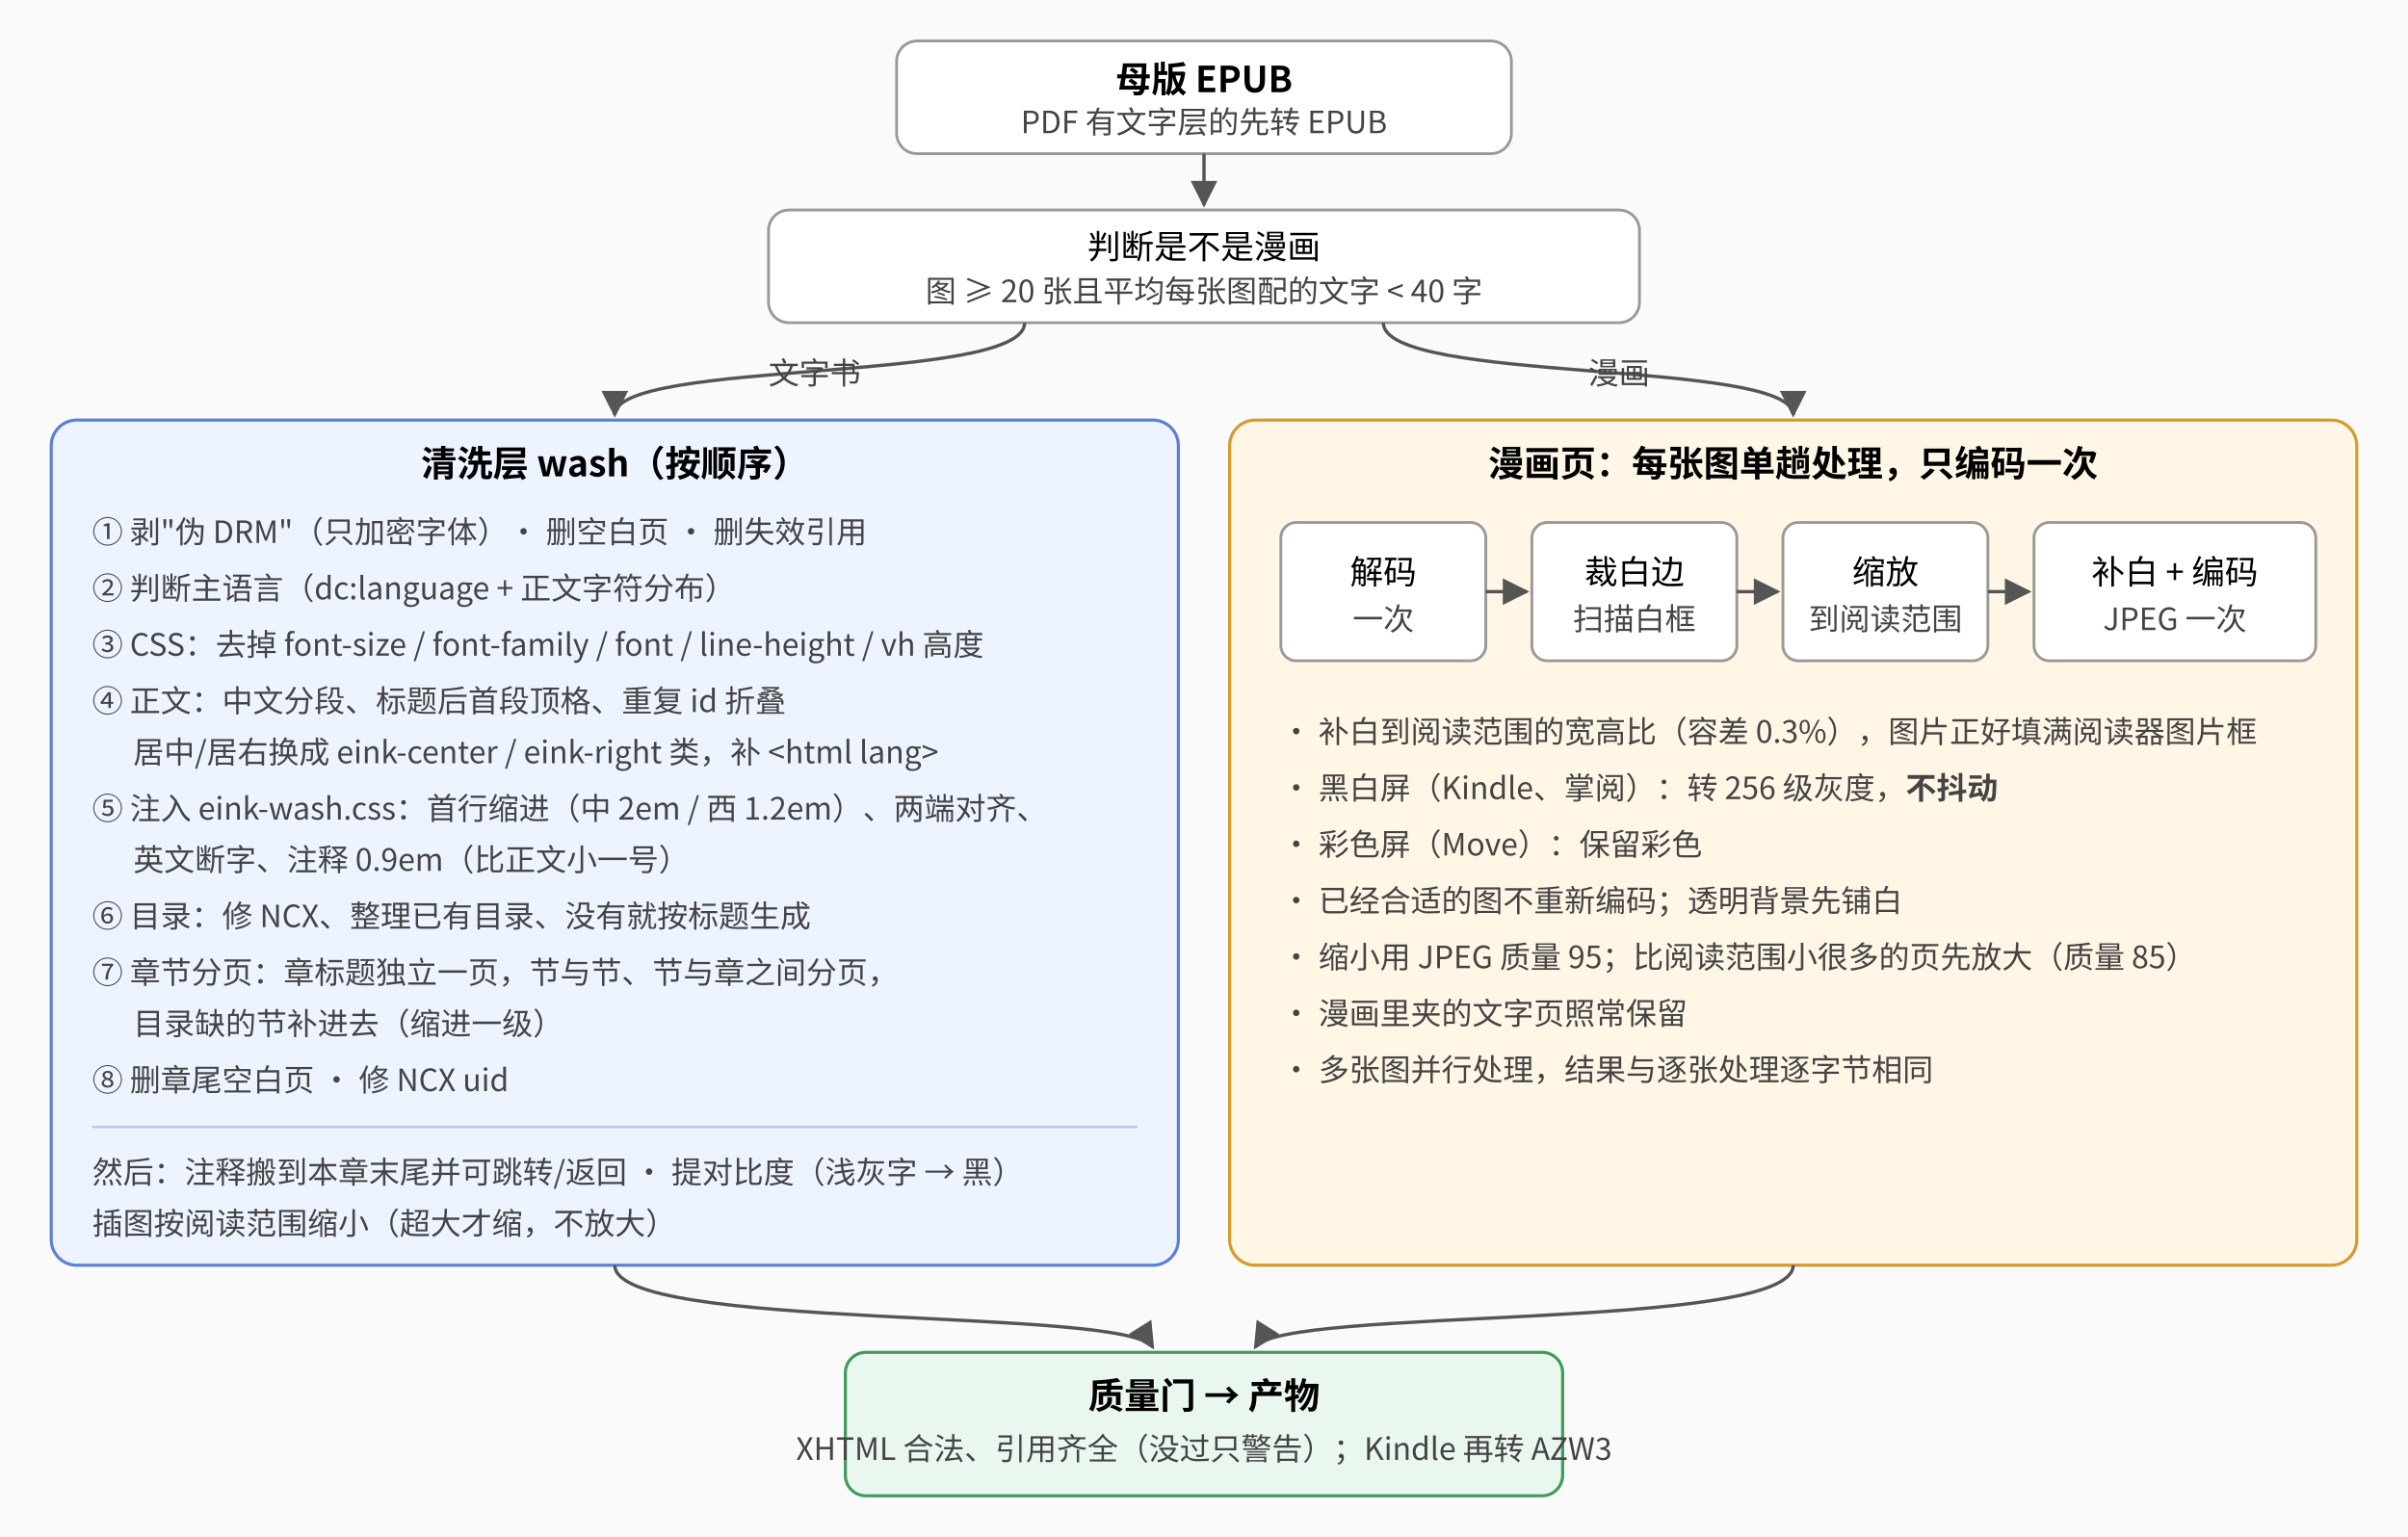
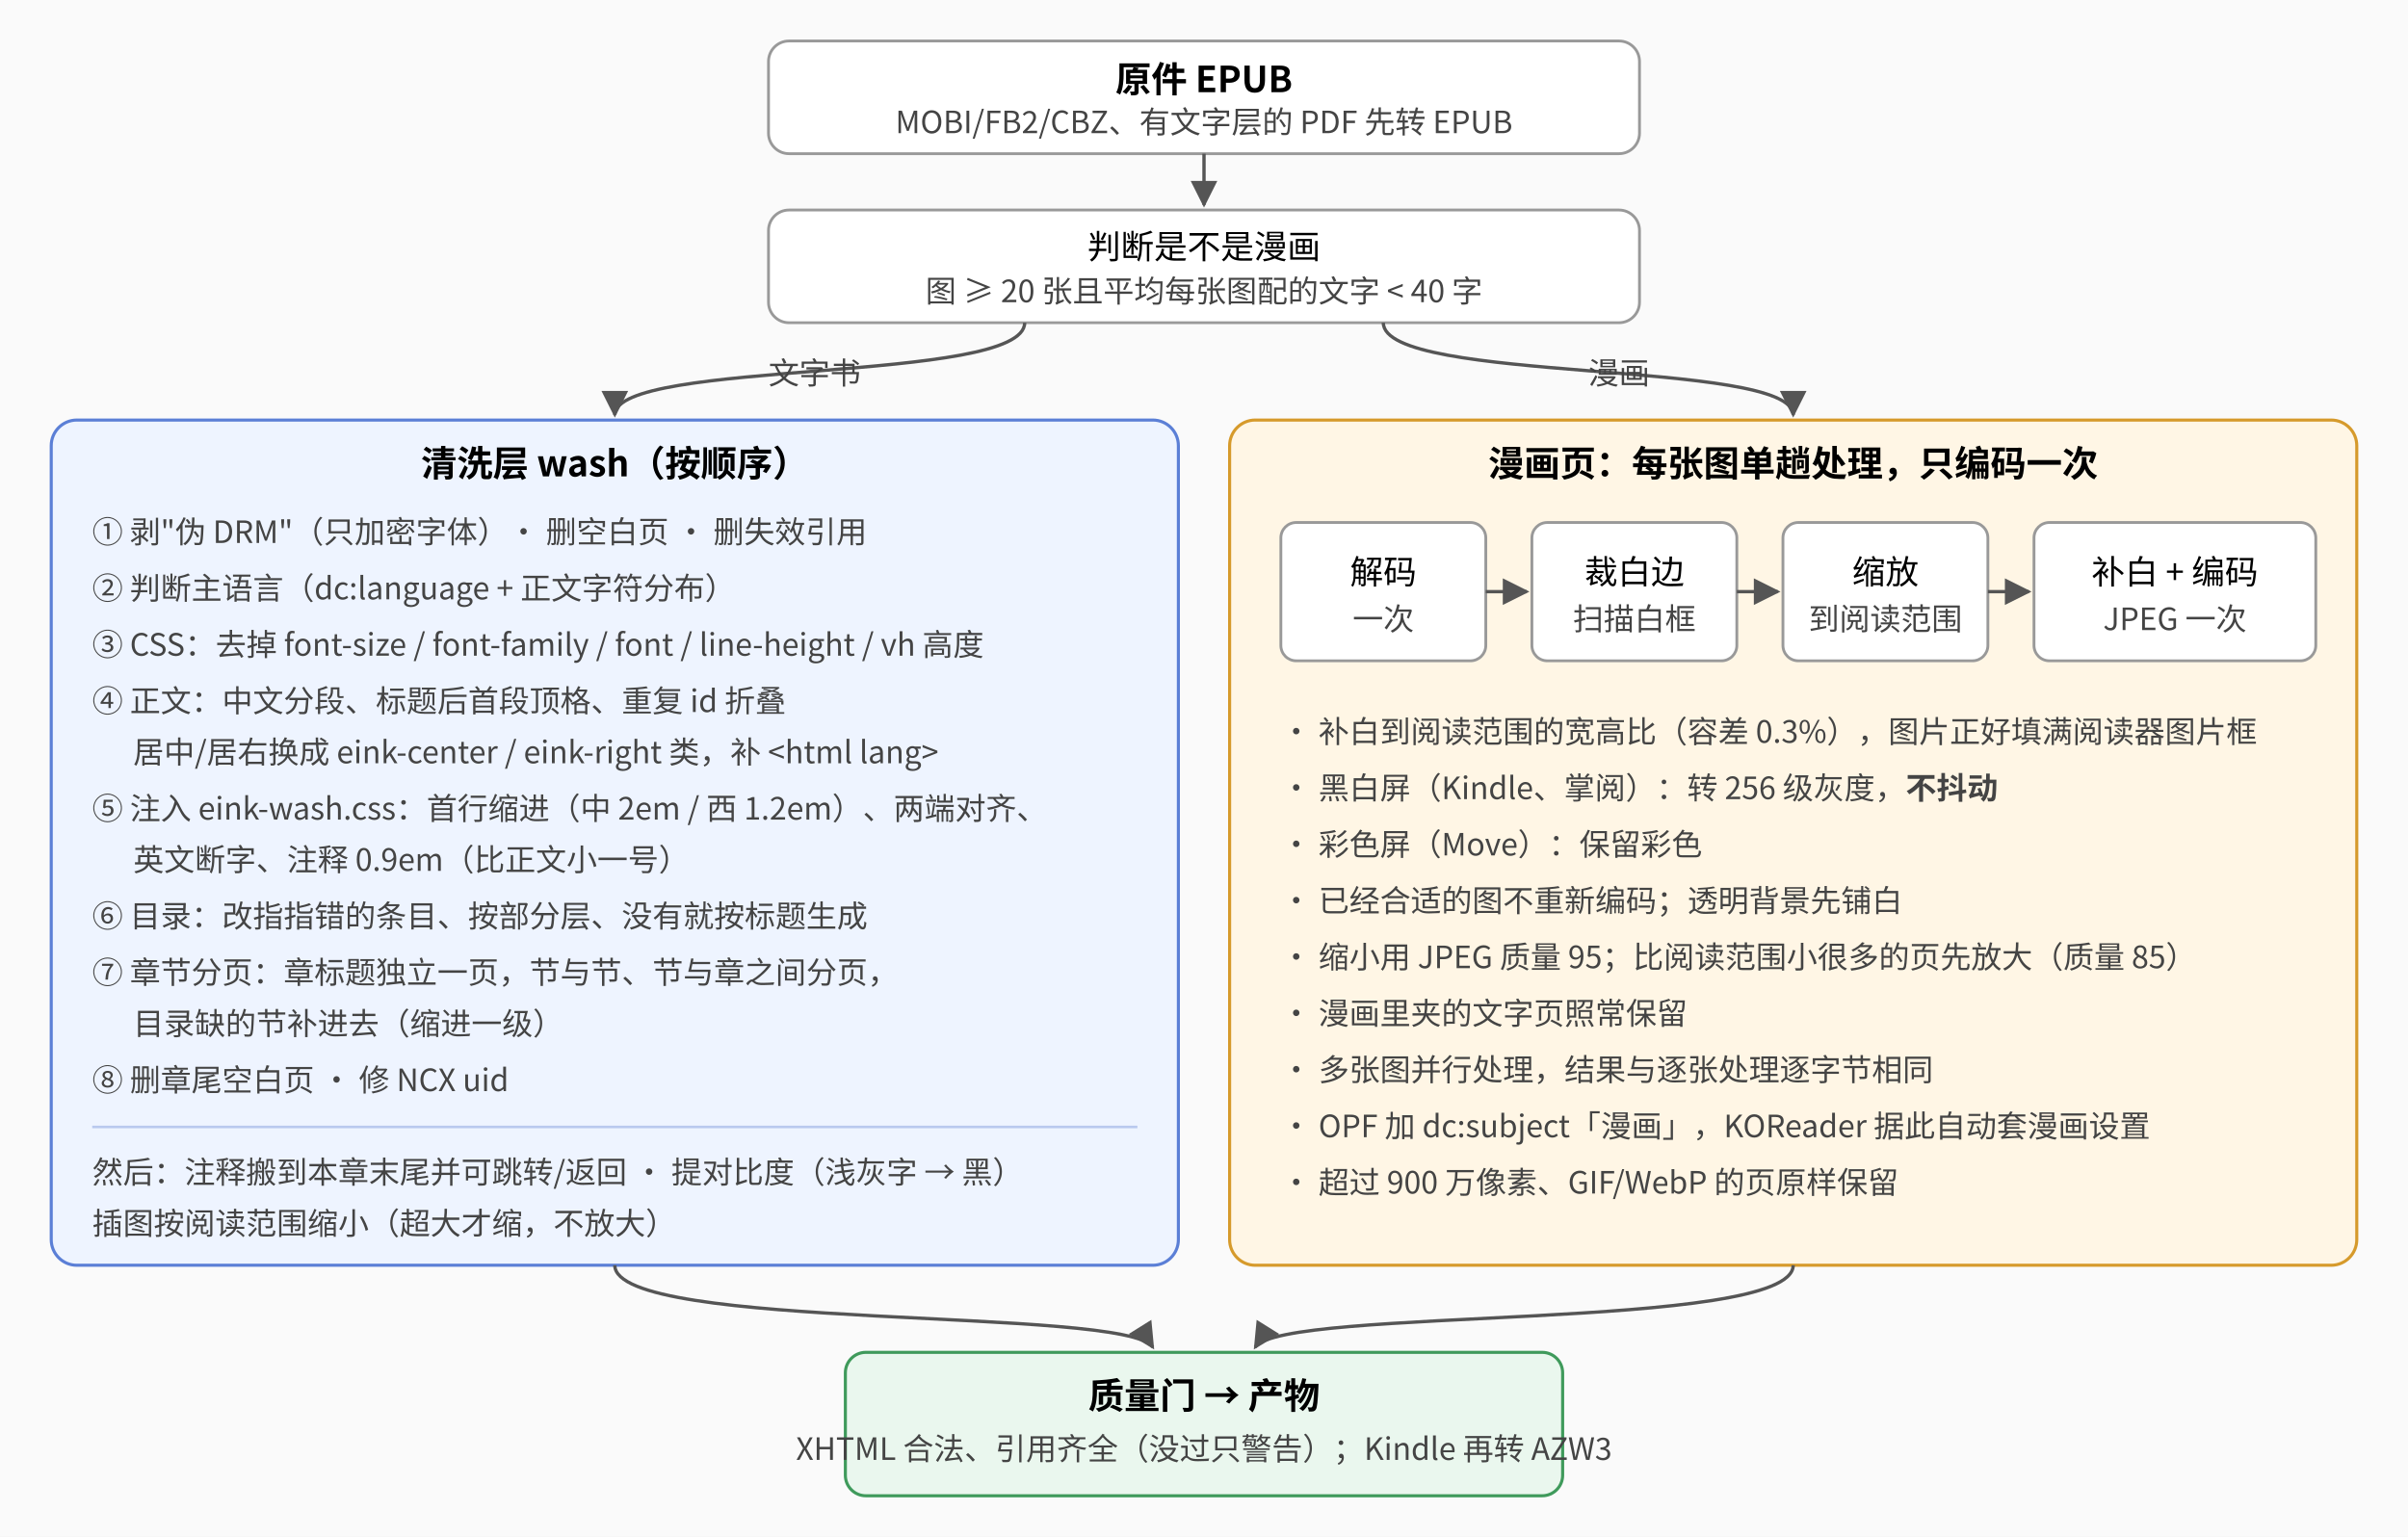
<svg xmlns="http://www.w3.org/2000/svg" viewBox="0 0 940 600" font-family="'Noto Sans CJK SC','PingFang SC','Microsoft YaHei',sans-serif" font-size="13">
  <defs>
    <marker id="a" viewBox="0 0 10 10" refX="9" refY="5" markerWidth="8" markerHeight="8" orient="auto">
      <path d="M0 0L10 5L0 10z" fill="#555" />
    </marker>
    <style>
      .b{fill:#fff;stroke:#999;stroke-width:1.1}
      .t{fill:#eef4ff;stroke:#5b7fd6;stroke-width:1.2}
      .c{fill:#fff6e5;stroke:#d69a2b;stroke-width:1.2}
      .g{fill:#eaf7ee;stroke:#3f9a5b;stroke-width:1.2}
      .h{font-weight:bold;font-size:14px}
      .s{font-size:12px;fill:#444}
      .l{stroke:#555;stroke-width:1.3;fill:none}
    </style>
  </defs>
  <rect width="940" height="600" fill="#fafafa" />
-   <rect class="b" x="350" y="16" width="240" height="44" rx="8" />
-   <text x="470" y="36" text-anchor="middle" class="h">母版 EPUB</text>
-   <text x="470" y="52" text-anchor="middle" class="s">PDF 有文字层的先转 EPUB</text>
+   <rect class="b" x="300" y="16" width="340" height="44" rx="8" />
+   <text x="470" y="36" text-anchor="middle" class="h">原件 EPUB</text>
+   <text x="470" y="52" text-anchor="middle" class="s">MOBI/FB2/CBZ、有文字层的 PDF 先转 EPUB</text>
  <path class="l" d="M470 60 L470 80" marker-end="url(#a)" />
  <rect class="b" x="300" y="82" width="340" height="44" rx="8" />
  <text x="470" y="101" text-anchor="middle">判断是不是漫画</text>
  <text x="470" y="118" text-anchor="middle" class="s">图 ≥ 20 张且平均每张图配的文字 &lt; 40 字</text>
  <path class="l" d="M400 126 C400 150 240 140 240 162" marker-end="url(#a)" />
  <path class="l" d="M540 126 C540 150 700 140 700 162" marker-end="url(#a)" />
  <text x="300" y="150" class="s">文字书</text>
  <text x="620" y="150" class="s">漫画</text>
  <rect class="t" x="20" y="164" width="440" height="330" rx="10" />
  <text x="240" y="186" text-anchor="middle" class="h">清洗层 wash（按顺序）</text>
  <g class="s">
    <text x="36" y="212">① 剥"伪 DRM"（只加密字体）· 删空白页 · 删失效引用</text>
    <text x="36" y="234">② 判断主语言（dc:language + 正文字符分布）</text>
    <text x="36" y="256">③ CSS：去掉 font-size / font-family / font / line-height / vh 高度</text>
    <text x="36" y="278">④ 正文：中文分段、标题后首段顶格、重复 id 折叠</text>
    <text x="52" y="298">居中/居右换成 eink-center / eink-right 类，补 &lt;html lang&gt;</text>
    <text x="36" y="320">⑤ 注入 eink-wash.css：首行缩进（中 2em / 西 1.2em）、两端对齐、</text>
    <text x="52" y="340">英文断字、注释 0.9em（比正文小一号）</text>
-     <text x="36" y="362">⑥ 目录：修 NCX、整理已有目录、没有就按标题生成</text>
+     <text x="36" y="362">⑥ 目录：改指指错的条目、按部分层、没有就按标题生成</text>
    <text x="36" y="384">⑦ 章节分页：章标题独立一页，节与节、节与章之间分页，</text>
    <text x="52" y="404">目录缺的节补进去（缩进一级）</text>
    <text x="36" y="426">⑧ 删章尾空白页 · 修 NCX uid</text>
  </g>
  <line x1="36" y1="440" x2="444" y2="440" stroke="#b9c9ee" />
  <text x="36" y="462" class="s">然后：注释搬到本章末尾并可跳转/返回 · 提对比度（浅灰字 → 黑）</text>
  <text x="36" y="482" class="s">插图按阅读范围缩小（超大才缩，不放大）</text>
  <rect class="c" x="480" y="164" width="440" height="330" rx="10" />
  <text x="700" y="186" text-anchor="middle" class="h">漫画页：每张图单趟处理，只编码一次</text>
  <g>
    <rect class="b" x="500" y="204" width="80" height="54" rx="6" />
    <text x="540" y="228" text-anchor="middle">解码</text>
    <text x="540" y="246" text-anchor="middle" class="s">一次</text>
    <rect class="b" x="598" y="204" width="80" height="54" rx="6" />
    <text x="638" y="228" text-anchor="middle">裁白边</text>
    <text x="638" y="246" text-anchor="middle" class="s">扫描白框</text>
    <rect class="b" x="696" y="204" width="80" height="54" rx="6" />
    <text x="736" y="228" text-anchor="middle">缩放</text>
    <text x="736" y="246" text-anchor="middle" class="s">到阅读范围</text>
    <rect class="b" x="794" y="204" width="110" height="54" rx="6" />
    <text x="849" y="228" text-anchor="middle">补白 + 编码</text>
    <text x="849" y="246" text-anchor="middle" class="s">JPEG 一次</text>
    <path class="l" d="M580 231 L596 231" marker-end="url(#a)" />
    <path class="l" d="M678 231 L694 231" marker-end="url(#a)" />
    <path class="l" d="M776 231 L792 231" marker-end="url(#a)" />
  </g>
  <g class="s">
    <text x="500" y="290">· 补白到阅读范围的宽高比（容差 0.3%），图片正好填满阅读器图片框</text>
    <text x="500" y="312">· 黑白屏（Kindle、掌阅）：转 256 级灰度，<tspan font-weight="bold">不抖动</tspan>
    </text>
    <text x="500" y="334">· 彩色屏（Move）：保留彩色</text>
    <text x="500" y="356">· 已经合适的图不重新编码；透明背景先铺白</text>
    <text x="500" y="378">· 缩小用 JPEG 质量 95；比阅读范围小很多的页先放大（质量 85）</text>
    <text x="500" y="400">· 漫画里夹的文字页照常保留</text>
    <text x="500" y="422">· 多张图并行处理，结果与逐张处理逐字节相同</text>
+     <text x="500" y="444">· OPF 加 dc:subject「漫画」，KOReader 据此自动套漫画设置</text>
+     <text x="500" y="466">· 超过 900 万像素、GIF/WebP 的页原样保留</text>
  </g>
  <path class="l" d="M240 494 C240 520 440 510 450 526" marker-end="url(#a)" />
  <path class="l" d="M700 494 C700 520 500 510 490 526" marker-end="url(#a)" />
  <rect class="g" x="330" y="528" width="280" height="56" rx="8" />
  <text x="470" y="550" text-anchor="middle" class="h">质量门 → 产物</text>
  <text x="470" y="570" text-anchor="middle" class="s">XHTML 合法、引用齐全（没过只警告）；Kindle 再转 AZW3</text>
</svg>
